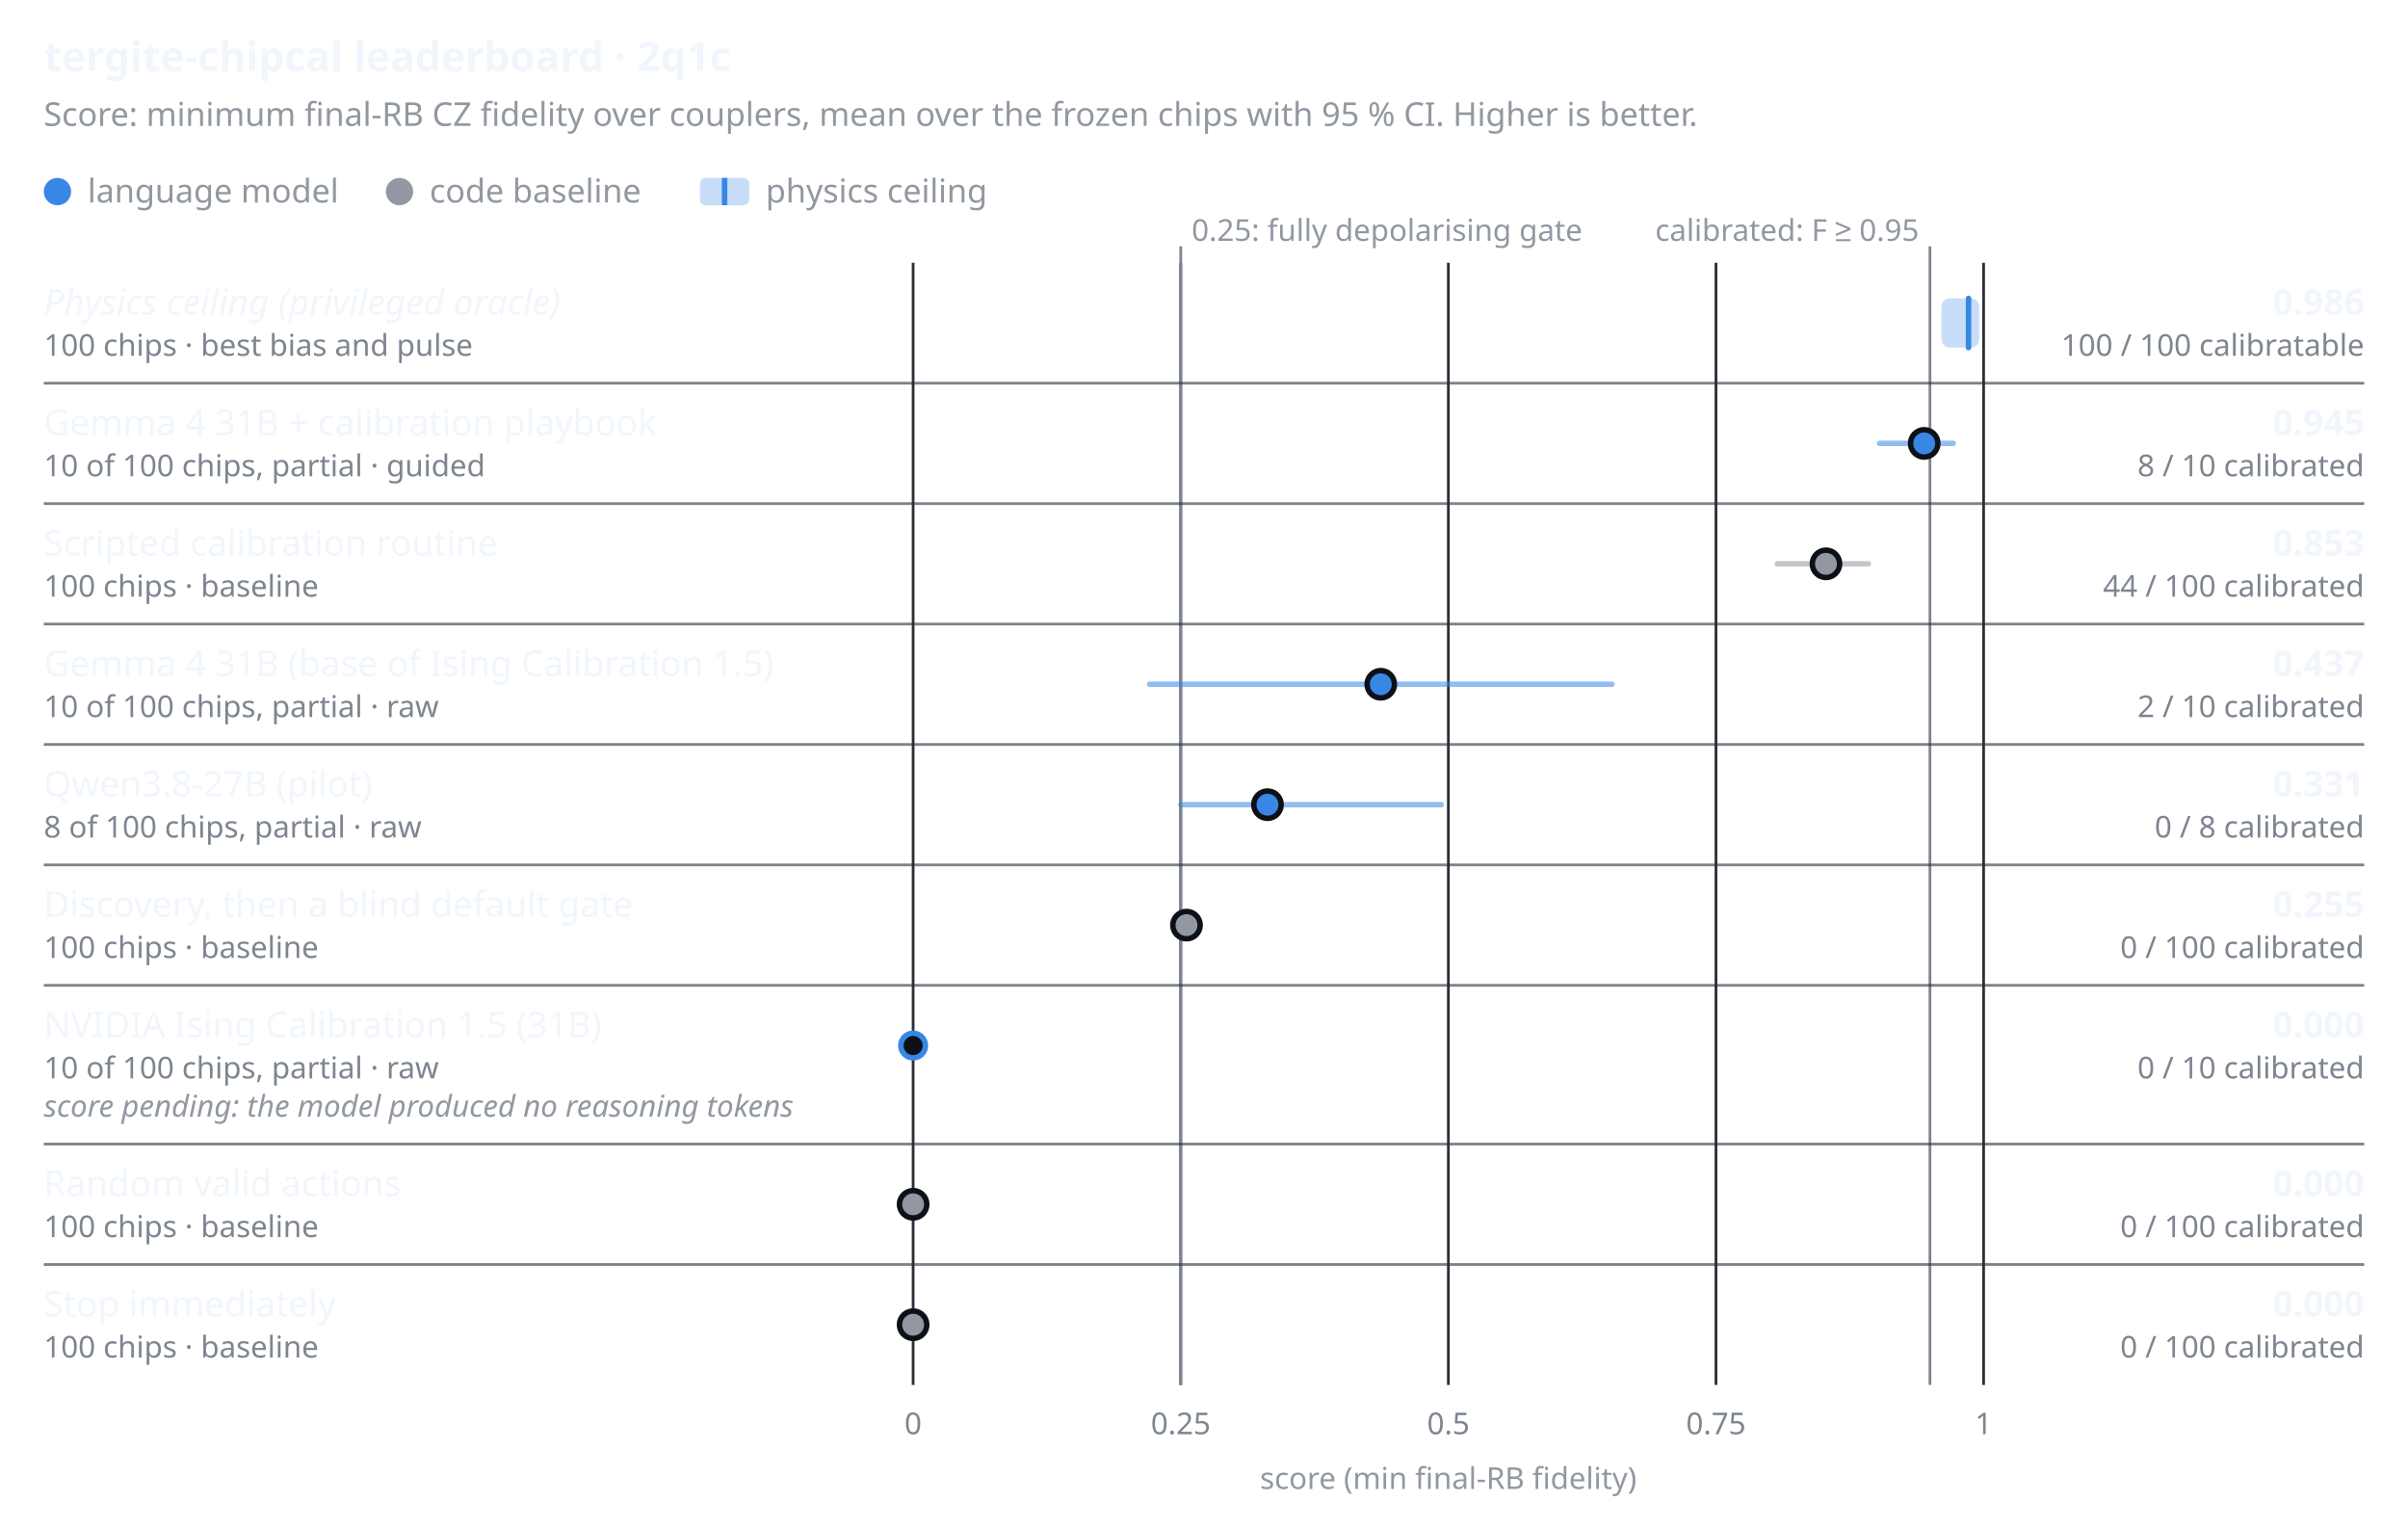
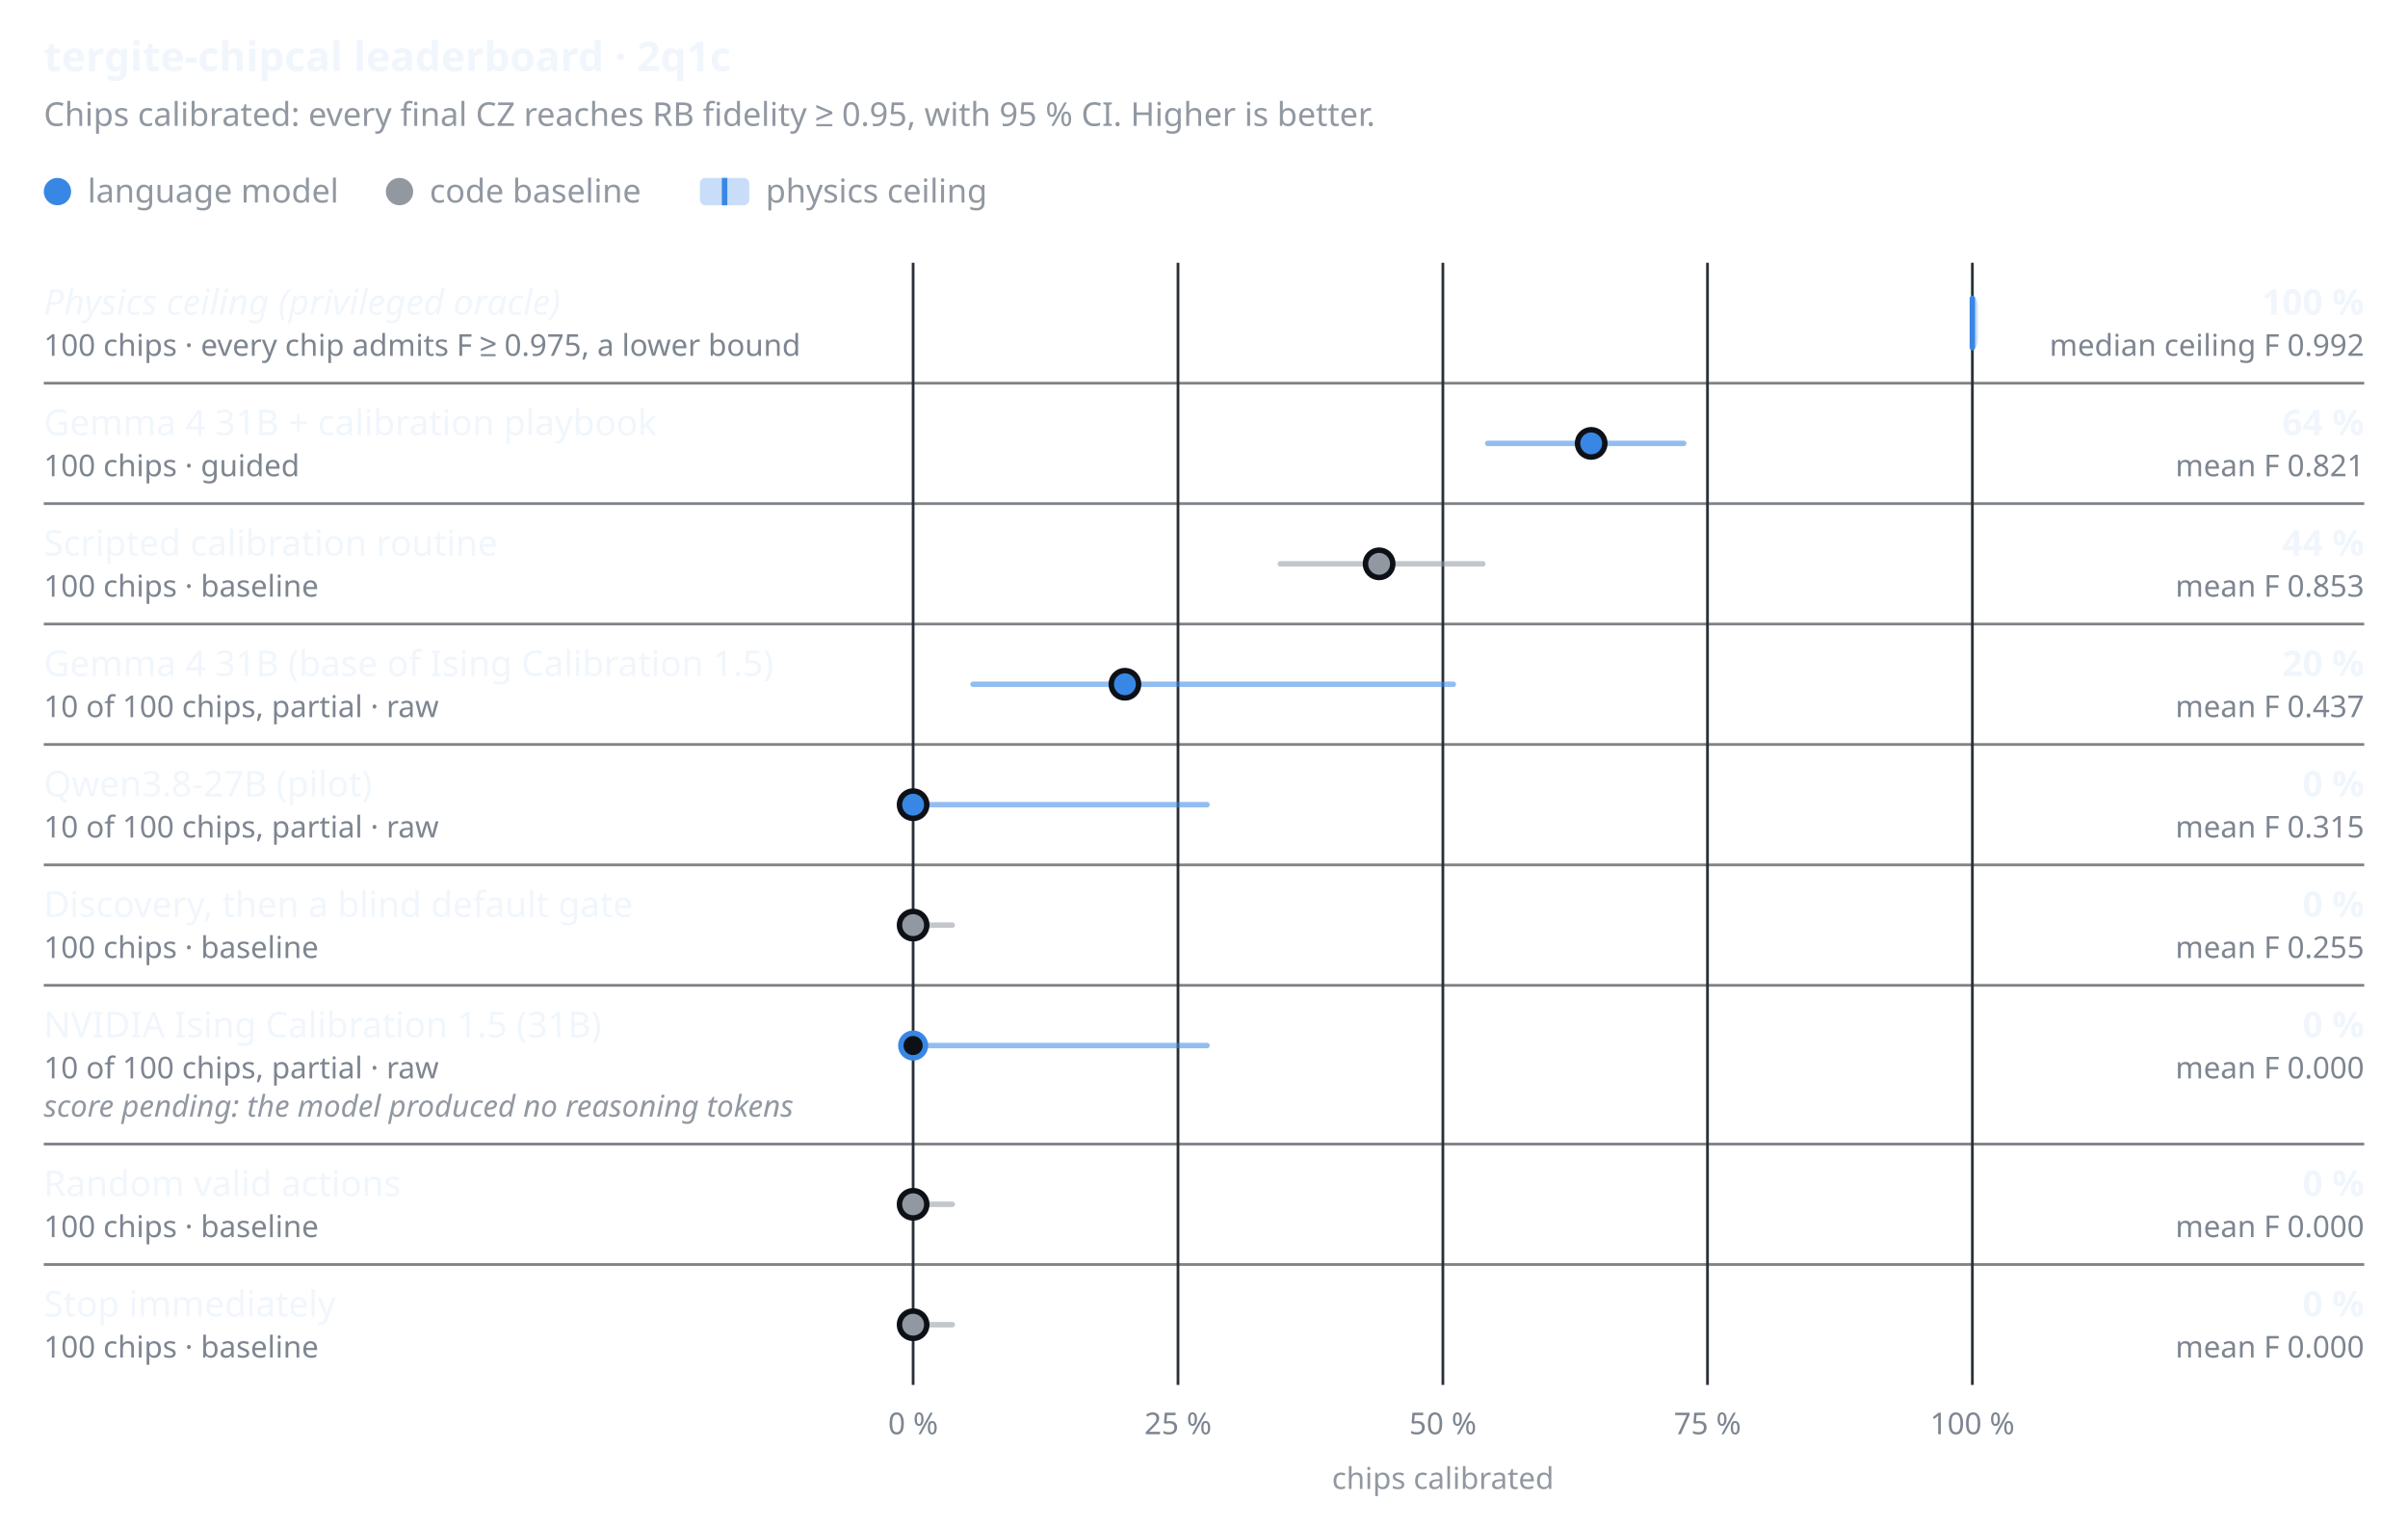
- <svg xmlns="http://www.w3.org/2000/svg" width="880" height="558" viewBox="0 0 880 558" font-family="-apple-system, BlinkMacSystemFont, 'Segoe UI', 'Noto Sans', Helvetica, Arial, sans-serif" role="img" aria-label="tergite-chipcal 2q1c leaderboard: mean score with 95 % confidence interval per entry">
+ <svg xmlns="http://www.w3.org/2000/svg" width="880" height="558" viewBox="0 0 880 558" font-family="-apple-system, BlinkMacSystemFont, 'Segoe UI', 'Noto Sans', Helvetica, Arial, sans-serif" role="img" aria-label="tergite-chipcal 2q1c leaderboard: calibration rate with 95 % confidence interval per entry">
  <text x="16" y="26" font-size="15" font-weight="600" fill="#f0f6fc">tergite-chipcal leaderboard · 2q1c</text>
-   <text x="16" y="46" font-size="12" fill="#9198a1">Score: minimum final-RB CZ fidelity over couplers, mean over the frozen chips with 95 % CI. Higher is better.</text>
+   <text x="16" y="46" font-size="12" fill="#9198a1">Chips calibrated: every final CZ reaches RB fidelity ≥ 0.95, with 95 % CI. Higher is better.</text>
  <circle cx="21" cy="70" r="5" fill="#3987e5" />
  <text x="32" y="74" font-size="12" fill="#9198a1">language model</text>
  <circle cx="146.0" cy="70" r="5" fill="#9198a1" />
  <text x="157.0" y="74" font-size="12" fill="#9198a1">code baseline</text>
  <rect x="255.8" y="65" width="18" height="10" rx="2" fill="#3987e5" fill-opacity="0.28" />
  <line x1="264.8" y1="65" x2="264.8" y2="75" stroke="#3987e5" stroke-width="2" />
  <text x="279.8" y="74" font-size="12" fill="#9198a1">physics ceiling</text>
  <line x1="333.7" y1="96" x2="333.7" y2="506" stroke="#2a3038" stroke-width="1" />
-   <text x="333.7" y="524" font-size="11" text-anchor="middle" fill="#7d8590">0</text>
-   <line x1="431.5" y1="96" x2="431.5" y2="506" stroke="#2a3038" stroke-width="1" />
-   <text x="431.5" y="524" font-size="11" text-anchor="middle" fill="#7d8590">0.25</text>
-   <line x1="529.3" y1="96" x2="529.3" y2="506" stroke="#2a3038" stroke-width="1" />
-   <text x="529.3" y="524" font-size="11" text-anchor="middle" fill="#7d8590">0.5</text>
-   <line x1="627.1" y1="96" x2="627.1" y2="506" stroke="#2a3038" stroke-width="1" />
-   <text x="627.1" y="524" font-size="11" text-anchor="middle" fill="#7d8590">0.75</text>
-   <line x1="724.9" y1="96" x2="724.9" y2="506" stroke="#2a3038" stroke-width="1" />
-   <text x="724.9" y="524" font-size="11" text-anchor="middle" fill="#7d8590">1</text>
-   <text x="529.3" y="544" font-size="11" text-anchor="middle" fill="#9198a1">score (min final-RB fidelity)</text>
-   <line x1="431.5" y1="90" x2="431.5" y2="506" stroke="#7d8590" stroke-width="1" />
-   <text x="435.5" y="88" font-size="11" text-anchor="start" fill="#9198a1">0.25: fully depolarising gate</text>
-   <line x1="705.3" y1="90" x2="705.3" y2="506" stroke="#7d8590" stroke-width="1" />
-   <text x="701.3" y="88" font-size="11" text-anchor="end" fill="#9198a1">calibrated: F ≥ 0.95</text>
+   <text x="333.7" y="524" font-size="11" text-anchor="middle" fill="#7d8590">0 %</text>
+   <line x1="430.5" y1="96" x2="430.5" y2="506" stroke="#2a3038" stroke-width="1" />
+   <text x="430.5" y="524" font-size="11" text-anchor="middle" fill="#7d8590">25 %</text>
+   <line x1="527.3" y1="96" x2="527.3" y2="506" stroke="#2a3038" stroke-width="1" />
+   <text x="527.3" y="524" font-size="11" text-anchor="middle" fill="#7d8590">50 %</text>
+   <line x1="624.0" y1="96" x2="624.0" y2="506" stroke="#2a3038" stroke-width="1" />
+   <text x="624.0" y="524" font-size="11" text-anchor="middle" fill="#7d8590">75 %</text>
+   <line x1="720.8" y1="96" x2="720.8" y2="506" stroke="#2a3038" stroke-width="1" />
+   <text x="720.8" y="524" font-size="11" text-anchor="middle" fill="#7d8590">100 %</text>
+   <text x="527.3" y="544" font-size="11" text-anchor="middle" fill="#9198a1">chips calibrated</text>
  <text x="16" y="115.0" font-size="13" font-style="italic" fill="#f0f6fc">Physics ceiling (privileged oracle)</text>
-   <text x="16" y="130.0" font-size="11" fill="#7d8590">100 chips · best bias and pulse</text>
-   <rect x="709.5" y="109.0" width="13.8" height="18" rx="3" fill="#3987e5" fill-opacity="0.28" />
-   <line x1="719.4" y1="109.0" x2="719.4" y2="127.0" stroke="#3987e5" stroke-width="2" stroke-linecap="round" />
-   <text x="864" y="115.0" font-size="13" font-weight="600" text-anchor="end" style="font-variant-numeric: tabular-nums" fill="#f0f6fc">0.986</text>
-   <text x="864" y="130.0" font-size="11" text-anchor="end" fill="#7d8590">100 / 100 calibratable</text>
+   <text x="16" y="130.0" font-size="11" fill="#7d8590">100 chips · every chip admits F ≥ 0.975, a lower bound</text>
+   <rect x="720.8" y="109.0" width="2.0" height="18" rx="3" fill="#3987e5" fill-opacity="0.28" />
+   <line x1="720.8" y1="109.0" x2="720.8" y2="127.0" stroke="#3987e5" stroke-width="2" stroke-linecap="round" />
+   <text x="864" y="115.0" font-size="13" font-weight="600" text-anchor="end" style="font-variant-numeric: tabular-nums" fill="#f0f6fc">100 %</text>
+   <text x="864" y="130.0" font-size="11" text-anchor="end" fill="#7d8590">median ceiling F 0.992</text>
  <line x1="16" y1="140" x2="864" y2="140" stroke="#2a3038" stroke-width="1" stroke-opacity="0.6" />
  <text x="16" y="159.0" font-size="13" fill="#f0f6fc">Gemma 4 31B + calibration playbook</text>
-   <text x="16" y="174.0" font-size="11" fill="#7d8590">10 of 100 chips, partial · guided</text>
-   <line x1="686.9" y1="162.0" x2="713.8" y2="162.0" stroke="#3987e5" stroke-width="2" stroke-linecap="round" stroke-opacity="0.55" />
-   <circle cx="703.2" cy="162.0" r="5" fill="#3987e5" stroke="#0d1117" stroke-width="2" />
-   <text x="864" y="159.0" font-size="13" font-weight="600" text-anchor="end" style="font-variant-numeric: tabular-nums" fill="#f0f6fc">0.945</text>
-   <text x="864" y="174.0" font-size="11" text-anchor="end" fill="#7d8590">8 / 10 calibrated</text>
+   <text x="16" y="174.0" font-size="11" fill="#7d8590">100 chips · guided</text>
+   <line x1="543.7" y1="162.0" x2="615.3" y2="162.0" stroke="#3987e5" stroke-width="2" stroke-linecap="round" stroke-opacity="0.55" />
+   <circle cx="581.5" cy="162.0" r="5" fill="#3987e5" stroke="#0d1117" stroke-width="2" />
+   <text x="864" y="159.0" font-size="13" font-weight="600" text-anchor="end" style="font-variant-numeric: tabular-nums" fill="#f0f6fc">64 %</text>
+   <text x="864" y="174.0" font-size="11" text-anchor="end" fill="#7d8590">mean F 0.821</text>
  <line x1="16" y1="184" x2="864" y2="184" stroke="#2a3038" stroke-width="1" stroke-opacity="0.6" />
  <text x="16" y="203.0" font-size="13" fill="#f0f6fc">Scripted calibration routine</text>
  <text x="16" y="218.0" font-size="11" fill="#7d8590">100 chips · baseline</text>
-   <line x1="649.5" y1="206.0" x2="682.8" y2="206.0" stroke="#9198a1" stroke-width="2" stroke-linecap="round" stroke-opacity="0.55" />
-   <circle cx="667.3" cy="206.0" r="5" fill="#9198a1" stroke="#0d1117" stroke-width="2" />
-   <text x="864" y="203.0" font-size="13" font-weight="600" text-anchor="end" style="font-variant-numeric: tabular-nums" fill="#f0f6fc">0.853</text>
-   <text x="864" y="218.0" font-size="11" text-anchor="end" fill="#7d8590">44 / 100 calibrated</text>
+   <line x1="467.9" y1="206.0" x2="541.9" y2="206.0" stroke="#9198a1" stroke-width="2" stroke-linecap="round" stroke-opacity="0.55" />
+   <circle cx="504.0" cy="206.0" r="5" fill="#9198a1" stroke="#0d1117" stroke-width="2" />
+   <text x="864" y="203.0" font-size="13" font-weight="600" text-anchor="end" style="font-variant-numeric: tabular-nums" fill="#f0f6fc">44 %</text>
+   <text x="864" y="218.0" font-size="11" text-anchor="end" fill="#7d8590">mean F 0.853</text>
  <line x1="16" y1="228" x2="864" y2="228" stroke="#2a3038" stroke-width="1" stroke-opacity="0.6" />
  <text x="16" y="247.0" font-size="13" fill="#f0f6fc">Gemma 4 31B (base of Ising Calibration 1.5)</text>
  <text x="16" y="262.0" font-size="11" fill="#7d8590">10 of 100 chips, partial · raw</text>
-   <line x1="420.1" y1="250.0" x2="589.1" y2="250.0" stroke="#3987e5" stroke-width="2" stroke-linecap="round" stroke-opacity="0.55" />
-   <circle cx="504.6" cy="250.0" r="5" fill="#3987e5" stroke="#0d1117" stroke-width="2" />
-   <text x="864" y="247.0" font-size="13" font-weight="600" text-anchor="end" style="font-variant-numeric: tabular-nums" fill="#f0f6fc">0.437</text>
-   <text x="864" y="262.0" font-size="11" text-anchor="end" fill="#7d8590">2 / 10 calibrated</text>
+   <line x1="355.6" y1="250.0" x2="531.1" y2="250.0" stroke="#3987e5" stroke-width="2" stroke-linecap="round" stroke-opacity="0.55" />
+   <circle cx="411.1" cy="250.0" r="5" fill="#3987e5" stroke="#0d1117" stroke-width="2" />
+   <text x="864" y="247.0" font-size="13" font-weight="600" text-anchor="end" style="font-variant-numeric: tabular-nums" fill="#f0f6fc">20 %</text>
+   <text x="864" y="262.0" font-size="11" text-anchor="end" fill="#7d8590">mean F 0.437</text>
  <line x1="16" y1="272" x2="864" y2="272" stroke="#2a3038" stroke-width="1" stroke-opacity="0.6" />
  <text x="16" y="291.0" font-size="13" fill="#f0f6fc">Qwen3.8-27B (pilot)</text>
-   <text x="16" y="306.0" font-size="11" fill="#7d8590">8 of 100 chips, partial · raw</text>
-   <line x1="431.5" y1="294.0" x2="526.7" y2="294.0" stroke="#3987e5" stroke-width="2" stroke-linecap="round" stroke-opacity="0.55" />
-   <circle cx="463.2" cy="294.0" r="5" fill="#3987e5" stroke="#0d1117" stroke-width="2" />
-   <text x="864" y="291.0" font-size="13" font-weight="600" text-anchor="end" style="font-variant-numeric: tabular-nums" fill="#f0f6fc">0.331</text>
-   <text x="864" y="306.0" font-size="11" text-anchor="end" fill="#7d8590">0 / 8 calibrated</text>
+   <text x="16" y="306.0" font-size="11" fill="#7d8590">10 of 100 chips, partial · raw</text>
+   <line x1="333.7" y1="294.0" x2="441.1" y2="294.0" stroke="#3987e5" stroke-width="2" stroke-linecap="round" stroke-opacity="0.55" />
+   <circle cx="333.7" cy="294.0" r="5" fill="#3987e5" stroke="#0d1117" stroke-width="2" />
+   <text x="864" y="291.0" font-size="13" font-weight="600" text-anchor="end" style="font-variant-numeric: tabular-nums" fill="#f0f6fc">0 %</text>
+   <text x="864" y="306.0" font-size="11" text-anchor="end" fill="#7d8590">mean F 0.315</text>
  <line x1="16" y1="316" x2="864" y2="316" stroke="#2a3038" stroke-width="1" stroke-opacity="0.6" />
  <text x="16" y="335.0" font-size="13" fill="#f0f6fc">Discovery, then a blind default gate</text>
  <text x="16" y="350.0" font-size="11" fill="#7d8590">100 chips · baseline</text>
-   <line x1="431.5" y1="338.0" x2="437.7" y2="338.0" stroke="#9198a1" stroke-width="2" stroke-linecap="round" stroke-opacity="0.55" />
-   <circle cx="433.6" cy="338.0" r="5" fill="#9198a1" stroke="#0d1117" stroke-width="2" />
-   <text x="864" y="335.0" font-size="13" font-weight="600" text-anchor="end" style="font-variant-numeric: tabular-nums" fill="#f0f6fc">0.255</text>
-   <text x="864" y="350.0" font-size="11" text-anchor="end" fill="#7d8590">0 / 100 calibrated</text>
+   <line x1="333.7" y1="338.0" x2="348.0" y2="338.0" stroke="#9198a1" stroke-width="2" stroke-linecap="round" stroke-opacity="0.55" />
+   <circle cx="333.7" cy="338.0" r="5" fill="#9198a1" stroke="#0d1117" stroke-width="2" />
+   <text x="864" y="335.0" font-size="13" font-weight="600" text-anchor="end" style="font-variant-numeric: tabular-nums" fill="#f0f6fc">0 %</text>
+   <text x="864" y="350.0" font-size="11" text-anchor="end" fill="#7d8590">mean F 0.255</text>
  <line x1="16" y1="360" x2="864" y2="360" stroke="#2a3038" stroke-width="1" stroke-opacity="0.6" />
  <text x="16" y="379.0" font-size="13" fill="#f0f6fc">NVIDIA Ising Calibration 1.5 (31B)</text>
  <text x="16" y="394.0" font-size="11" fill="#7d8590">10 of 100 chips, partial · raw</text>
  <text x="16" y="408.0" font-size="11" font-style="italic" fill="#9198a1">score pending: the model produced no reasoning tokens</text>
+   <line x1="333.7" y1="382.0" x2="441.1" y2="382.0" stroke="#3987e5" stroke-width="2" stroke-linecap="round" stroke-opacity="0.55" />
  <circle cx="333.7" cy="382.0" r="4.5" fill="#0d1117" stroke="#3987e5" stroke-width="2" />
-   <text x="864" y="379.0" font-size="13" font-weight="600" text-anchor="end" style="font-variant-numeric: tabular-nums" fill="#f0f6fc">0.000</text>
-   <text x="864" y="394.0" font-size="11" text-anchor="end" fill="#7d8590">0 / 10 calibrated</text>
+   <text x="864" y="379.0" font-size="13" font-weight="600" text-anchor="end" style="font-variant-numeric: tabular-nums" fill="#f0f6fc">0 %</text>
+   <text x="864" y="394.0" font-size="11" text-anchor="end" fill="#7d8590">mean F 0.000</text>
  <line x1="16" y1="418" x2="864" y2="418" stroke="#2a3038" stroke-width="1" stroke-opacity="0.6" />
  <text x="16" y="437.0" font-size="13" fill="#f0f6fc">Random valid actions</text>
  <text x="16" y="452.0" font-size="11" fill="#7d8590">100 chips · baseline</text>
+   <line x1="333.7" y1="440.0" x2="348.0" y2="440.0" stroke="#9198a1" stroke-width="2" stroke-linecap="round" stroke-opacity="0.55" />
  <circle cx="333.7" cy="440.0" r="5" fill="#9198a1" stroke="#0d1117" stroke-width="2" />
-   <text x="864" y="437.0" font-size="13" font-weight="600" text-anchor="end" style="font-variant-numeric: tabular-nums" fill="#f0f6fc">0.000</text>
-   <text x="864" y="452.0" font-size="11" text-anchor="end" fill="#7d8590">0 / 100 calibrated</text>
+   <text x="864" y="437.0" font-size="13" font-weight="600" text-anchor="end" style="font-variant-numeric: tabular-nums" fill="#f0f6fc">0 %</text>
+   <text x="864" y="452.0" font-size="11" text-anchor="end" fill="#7d8590">mean F 0.000</text>
  <line x1="16" y1="462" x2="864" y2="462" stroke="#2a3038" stroke-width="1" stroke-opacity="0.6" />
  <text x="16" y="481.0" font-size="13" fill="#f0f6fc">Stop immediately</text>
  <text x="16" y="496.0" font-size="11" fill="#7d8590">100 chips · baseline</text>
+   <line x1="333.7" y1="484.0" x2="348.0" y2="484.0" stroke="#9198a1" stroke-width="2" stroke-linecap="round" stroke-opacity="0.55" />
  <circle cx="333.7" cy="484.0" r="5" fill="#9198a1" stroke="#0d1117" stroke-width="2" />
-   <text x="864" y="481.0" font-size="13" font-weight="600" text-anchor="end" style="font-variant-numeric: tabular-nums" fill="#f0f6fc">0.000</text>
-   <text x="864" y="496.0" font-size="11" text-anchor="end" fill="#7d8590">0 / 100 calibrated</text>
+   <text x="864" y="481.0" font-size="13" font-weight="600" text-anchor="end" style="font-variant-numeric: tabular-nums" fill="#f0f6fc">0 %</text>
+   <text x="864" y="496.0" font-size="11" text-anchor="end" fill="#7d8590">mean F 0.000</text>
</svg>
